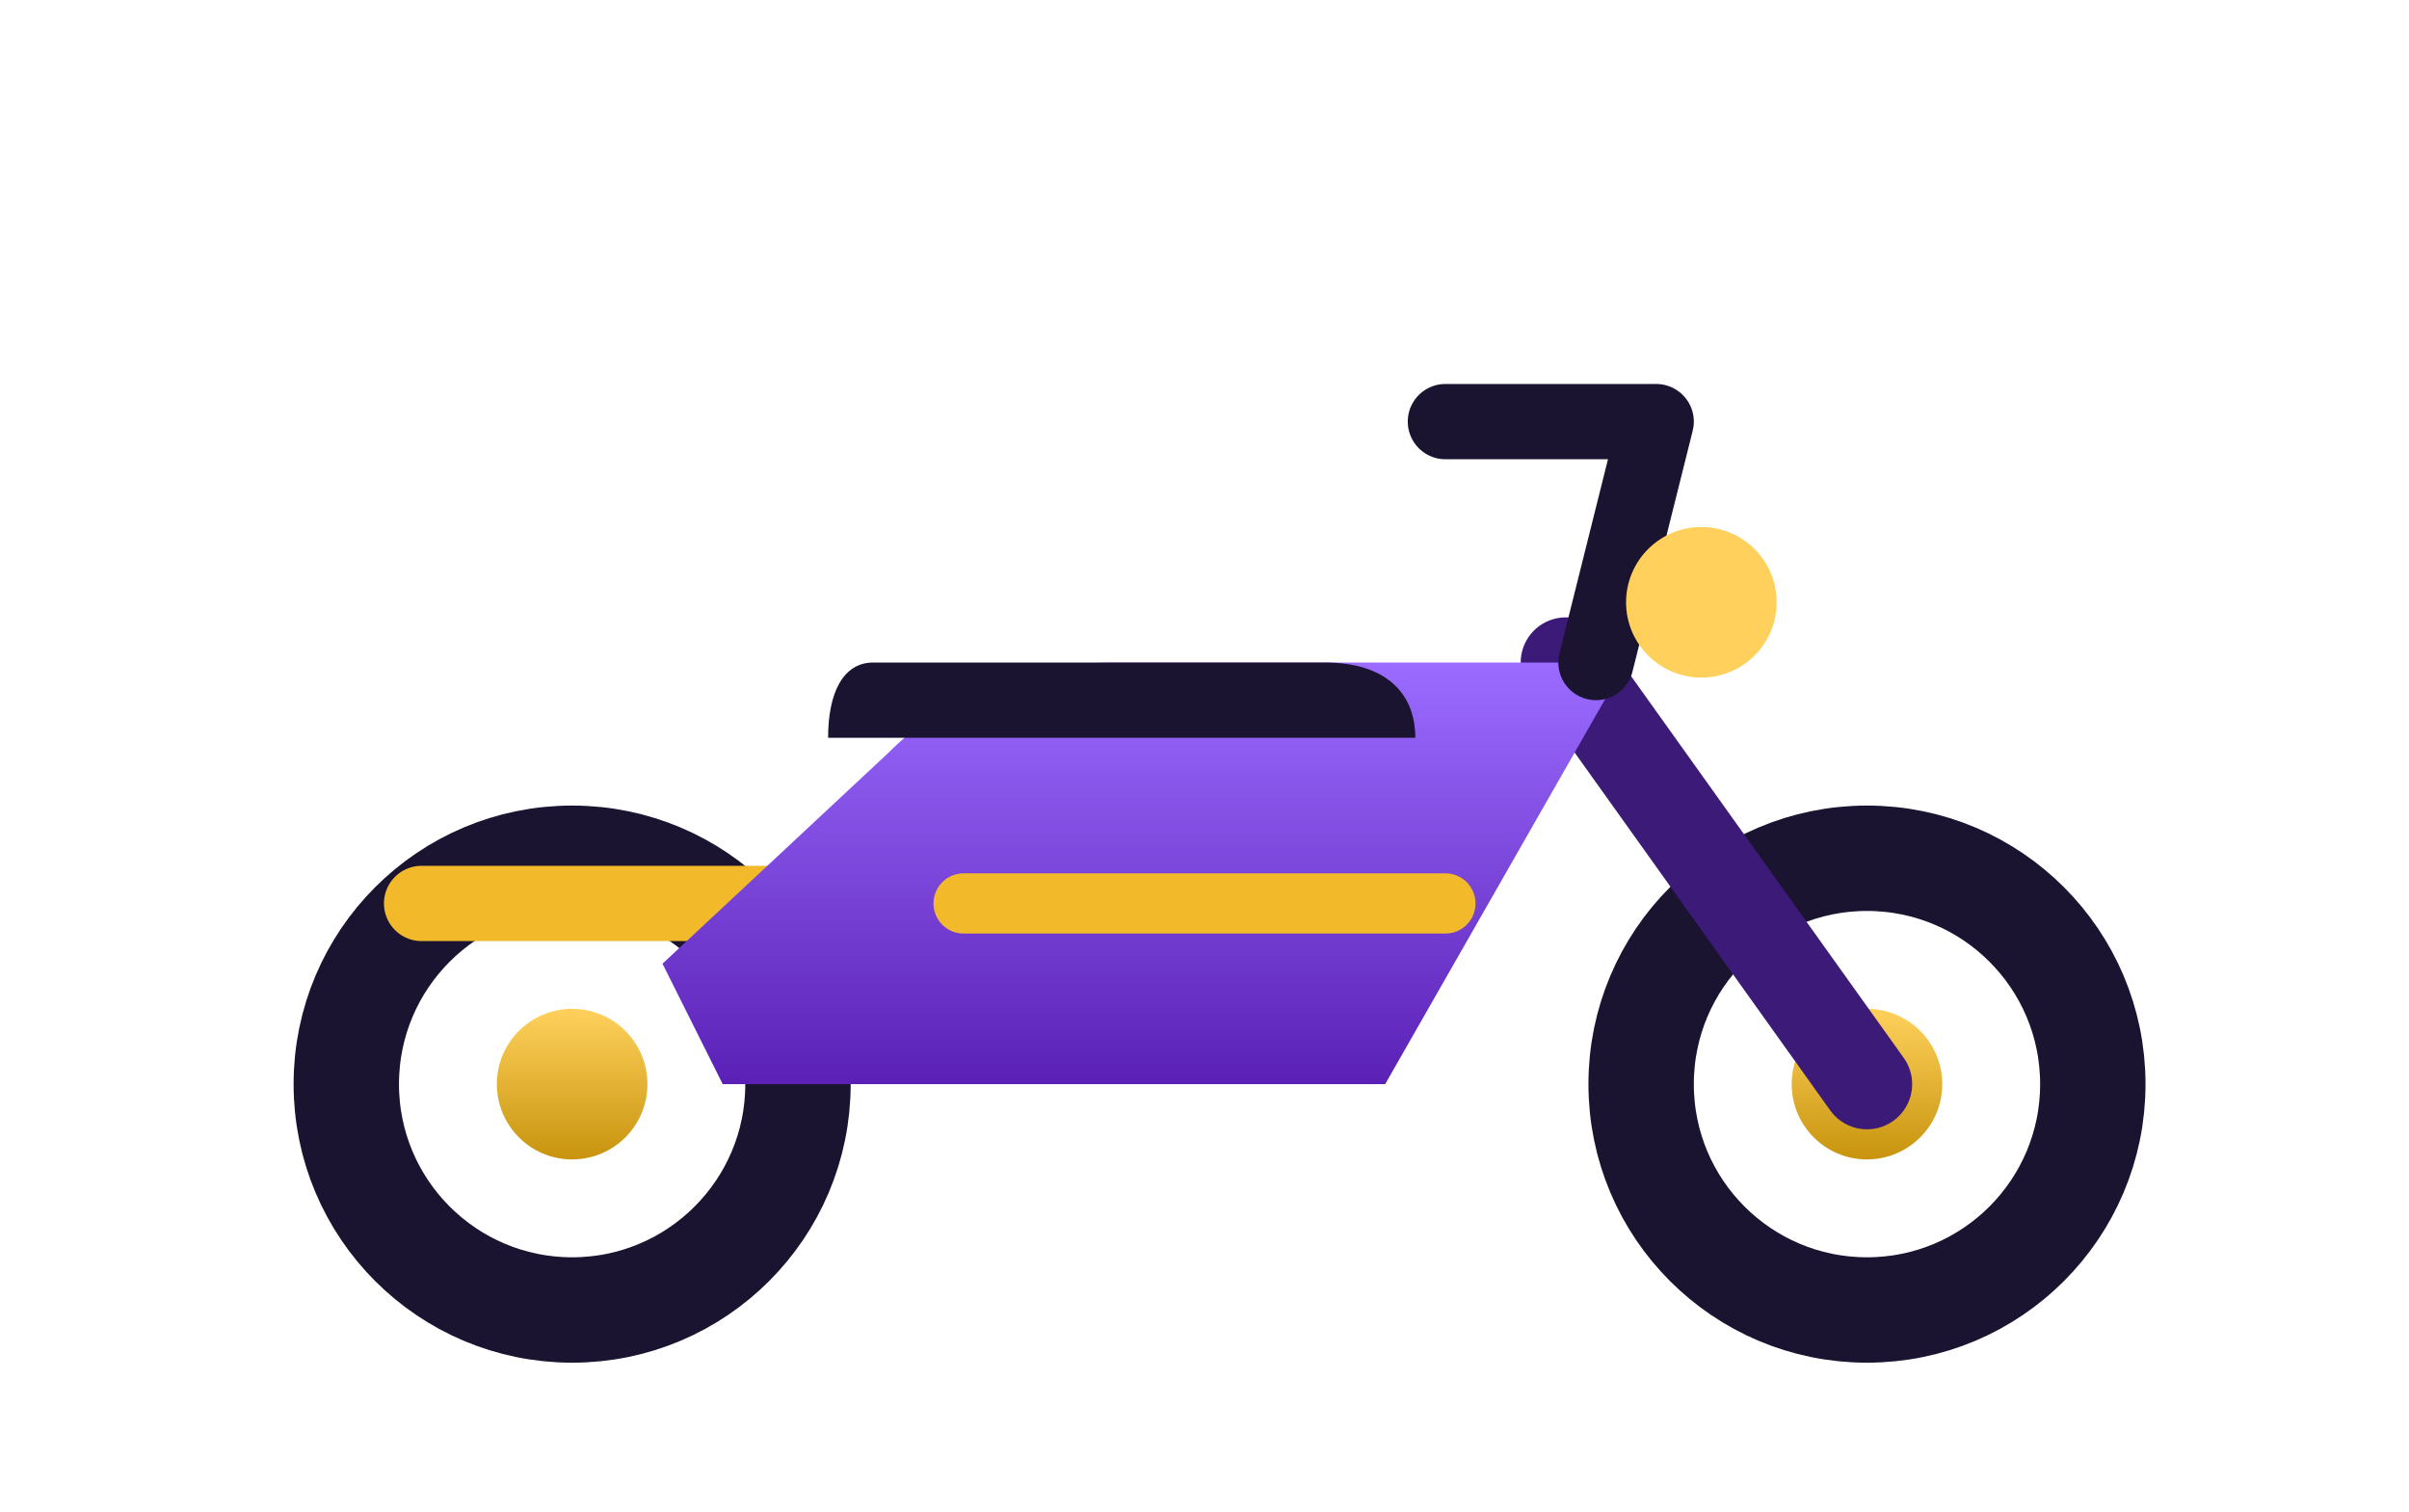
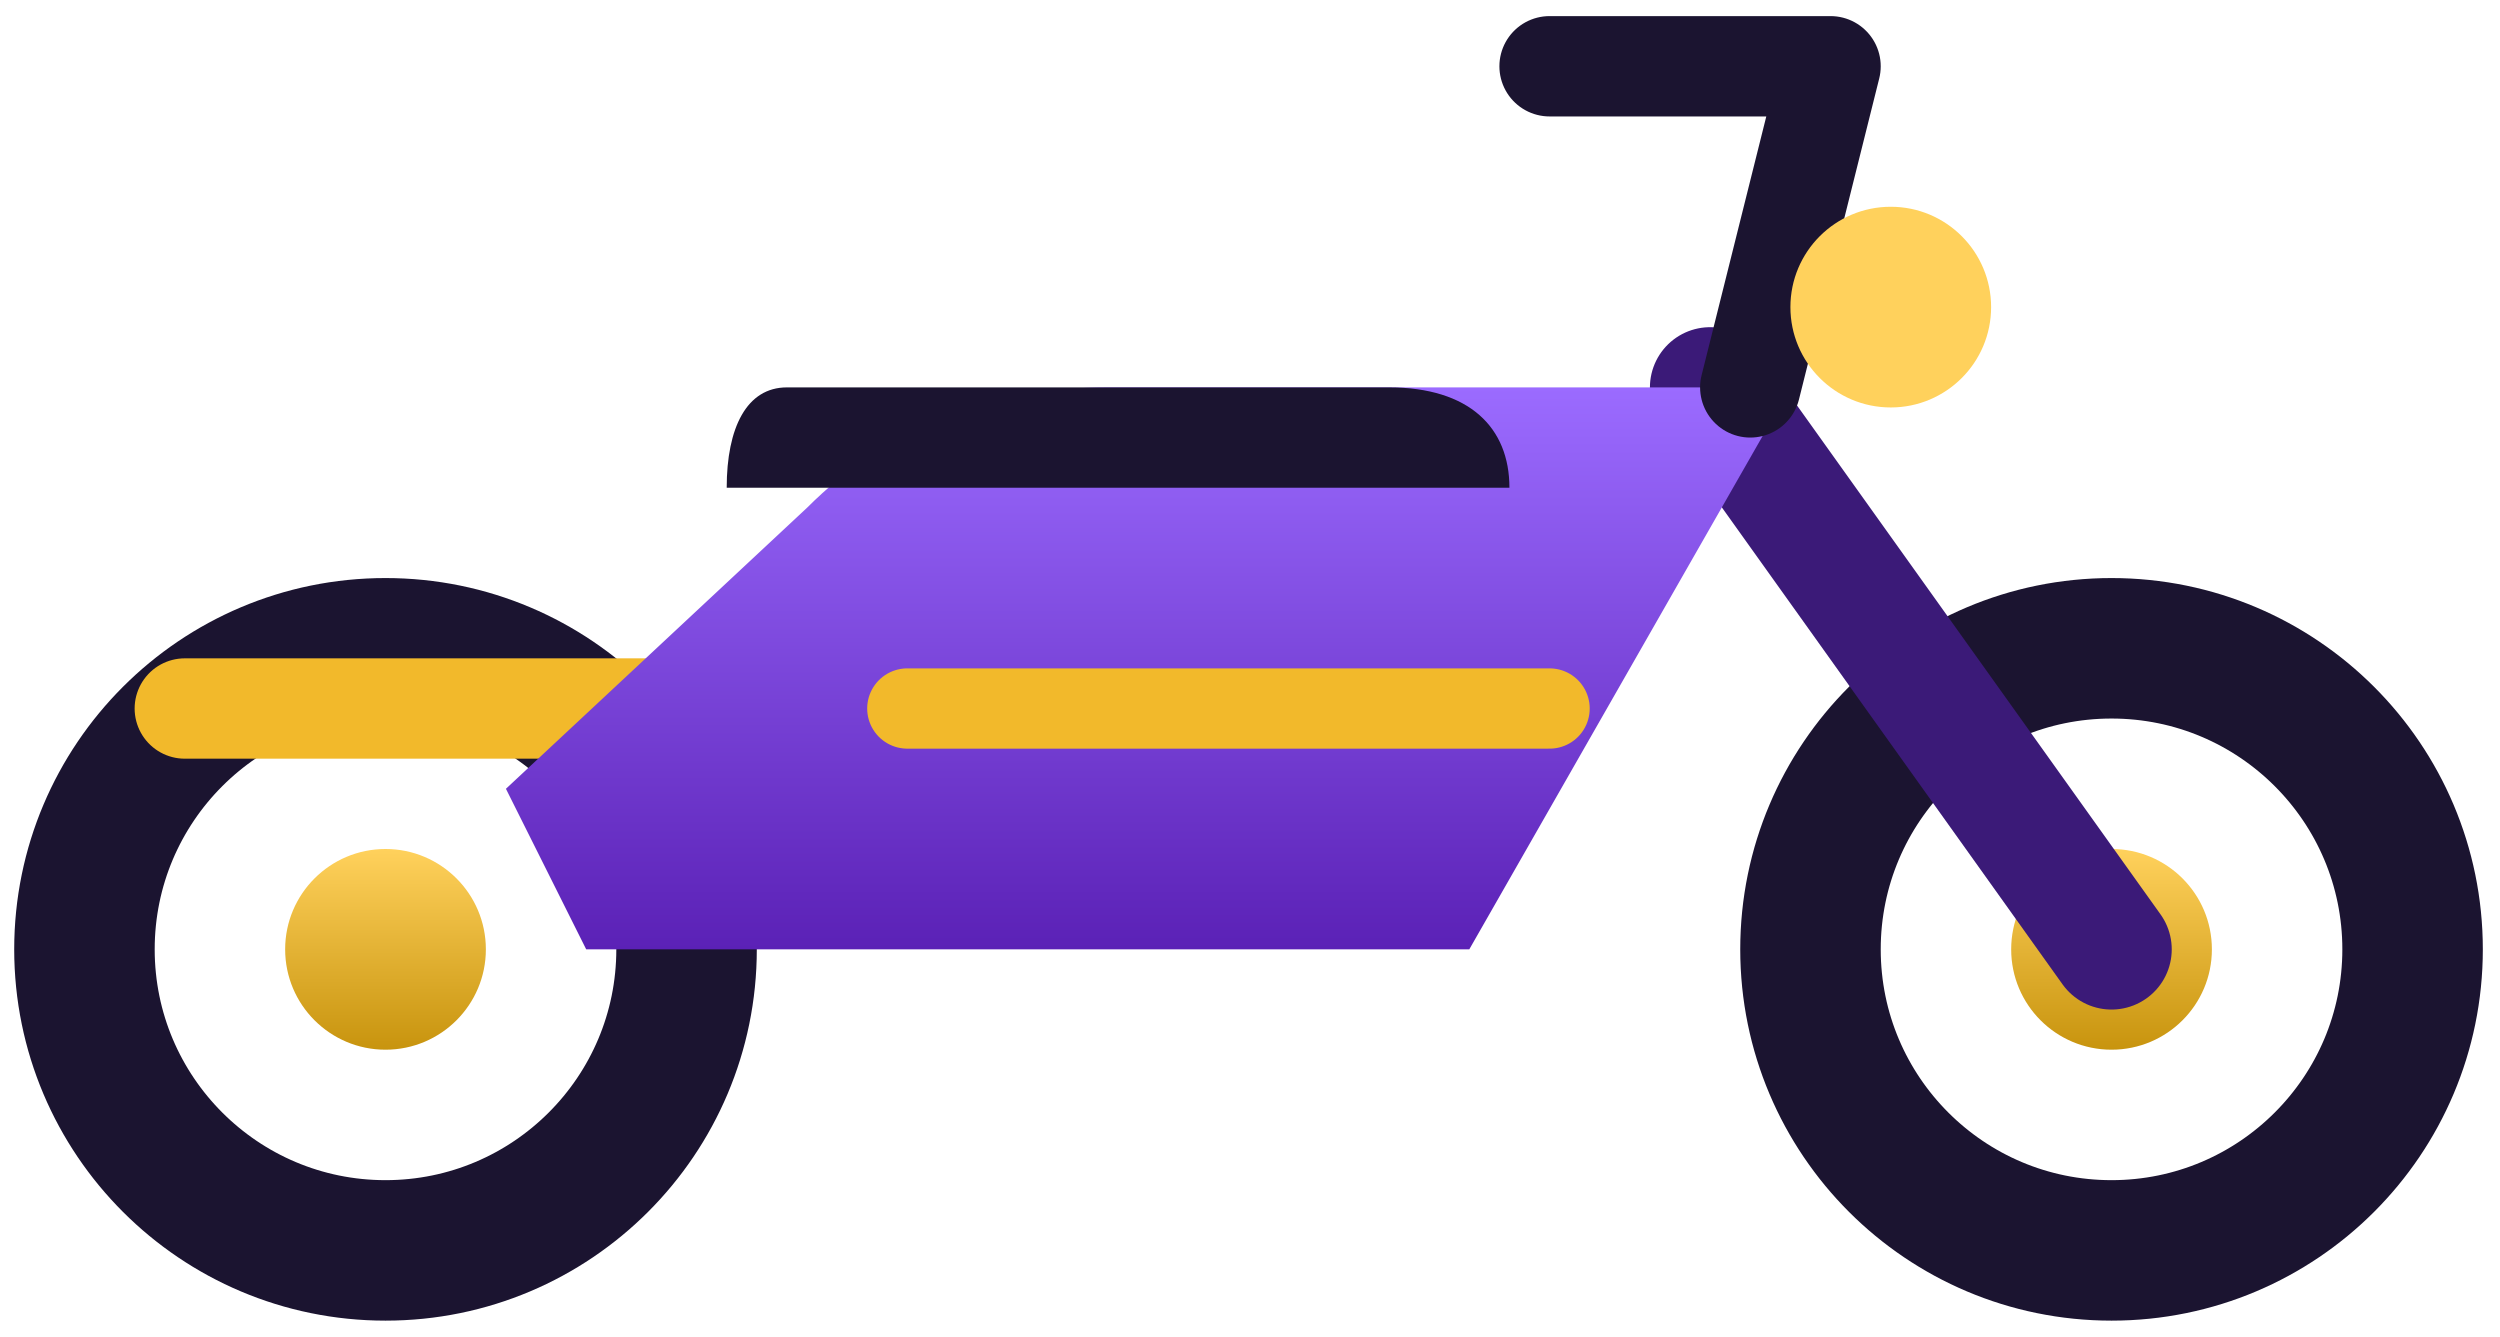
- <svg xmlns="http://www.w3.org/2000/svg" width="298" height="187" viewBox="0 0 298 187" fill="none">
+ <svg xmlns="http://www.w3.org/2000/svg" width="232" height="124" viewBox="35 46 232 124" fill="none">
  <path d="M98.713 134.1C98.713 149.529 86.204 162.037 70.775 162.037C55.346 162.037 42.837 149.529 42.837 134.1C42.837 118.671 55.346 106.162 70.775 106.162C86.204 106.162 98.713 118.671 98.713 134.1Z" stroke-width="13.037" stroke="#1B1430" />
  <path d="M70.775 143.412C75.918 143.412 80.088 139.243 80.088 134.1C80.088 128.957 75.918 124.787 70.775 124.787C65.632 124.787 61.462 128.957 61.462 134.1C61.462 139.243 65.632 143.412 70.775 143.412Z" fill="url(#paint0_linear_184_5885)" />
  <path d="M258.888 134.1C258.888 149.529 246.379 162.037 230.95 162.037C215.521 162.037 203.013 149.529 203.013 134.1C203.013 118.671 215.521 106.162 230.95 106.162C246.379 106.162 258.888 118.671 258.888 134.1Z" stroke-width="13.037" stroke="#1B1430" />
  <path d="M230.95 143.412C236.093 143.412 240.263 139.243 240.263 134.1C240.263 128.957 236.093 124.787 230.95 124.787C225.807 124.787 221.638 128.957 221.638 134.1C221.638 139.243 225.807 143.412 230.95 143.412Z" fill="url(#paint1_linear_184_5885)" />
  <path d="M52.15 111.75H100.575" stroke-width="9.312" stroke-linecap="round" stroke="#F2B92B" />
  <path d="M193.7 81.95L230.95 134.1" stroke-width="11.175" stroke-linecap="round" stroke="#3B1A78" />
  <path d="M89.4 134.1H171.35L201.15 81.95H137.825C126.65 81.95 117.338 85.675 109.888 93.125L81.95 119.2L89.4 134.1Z" fill="url(#paint2_linear_184_5885)" />
  <path d="M108.025 81.95H163.9C171.35 81.95 175.075 85.675 175.075 91.263H102.438C102.438 85.675 104.3 81.95 108.025 81.95Z" fill="#1B1430" />
  <path d="M119.2 111.75H178.8" stroke-width="7.45" stroke-linecap="round" stroke="#F2B92B" />
  <path d="M178.8 52.15H204.875L197.425 81.95" stroke-width="9.312" stroke-linecap="round" stroke-linejoin="round" stroke="#1B1430" />
  <path d="M210.463 83.812C215.606 83.812 219.775 79.643 219.775 74.5C219.775 69.357 215.606 65.188 210.463 65.188C205.319 65.188 201.15 69.357 201.15 74.5C201.15 79.643 205.319 83.812 210.463 83.812Z" fill="#FFD15C" />
  <defs>
    <linearGradient id="paint0_linear_184_5885" x1="61.462" y1="124.787" x2="61.462" y2="143.412" gradientUnits="userSpaceOnUse">
      <stop stop-color="#FFD15C" />
      <stop offset="1" stop-color="#C8940E" />
    </linearGradient>
    <linearGradient id="paint1_linear_184_5885" x1="221.638" y1="124.787" x2="221.638" y2="143.412" gradientUnits="userSpaceOnUse">
      <stop stop-color="#FFD15C" />
      <stop offset="1" stop-color="#C8940E" />
    </linearGradient>
    <linearGradient id="paint2_linear_184_5885" x1="81.95" y1="81.95" x2="81.95" y2="134.1" gradientUnits="userSpaceOnUse">
      <stop stop-color="#9B6BFF" />
      <stop offset="1" stop-color="#5B21B6" />
    </linearGradient>
  </defs>
</svg>
